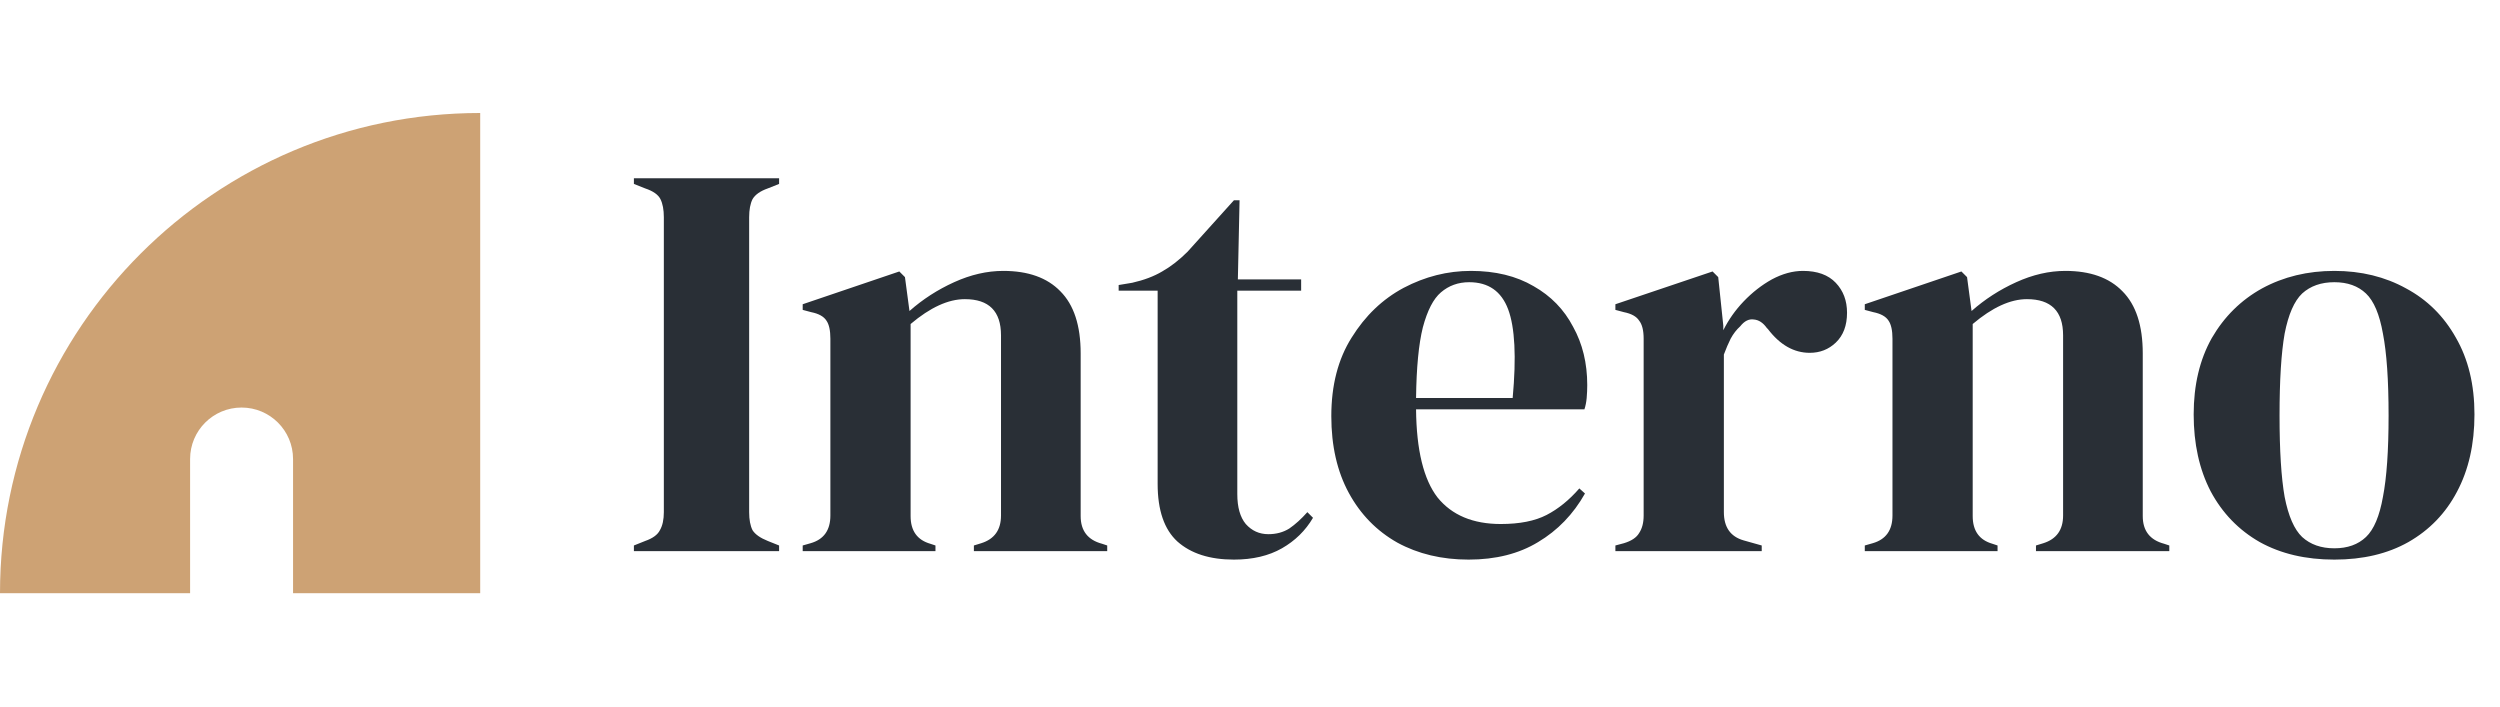
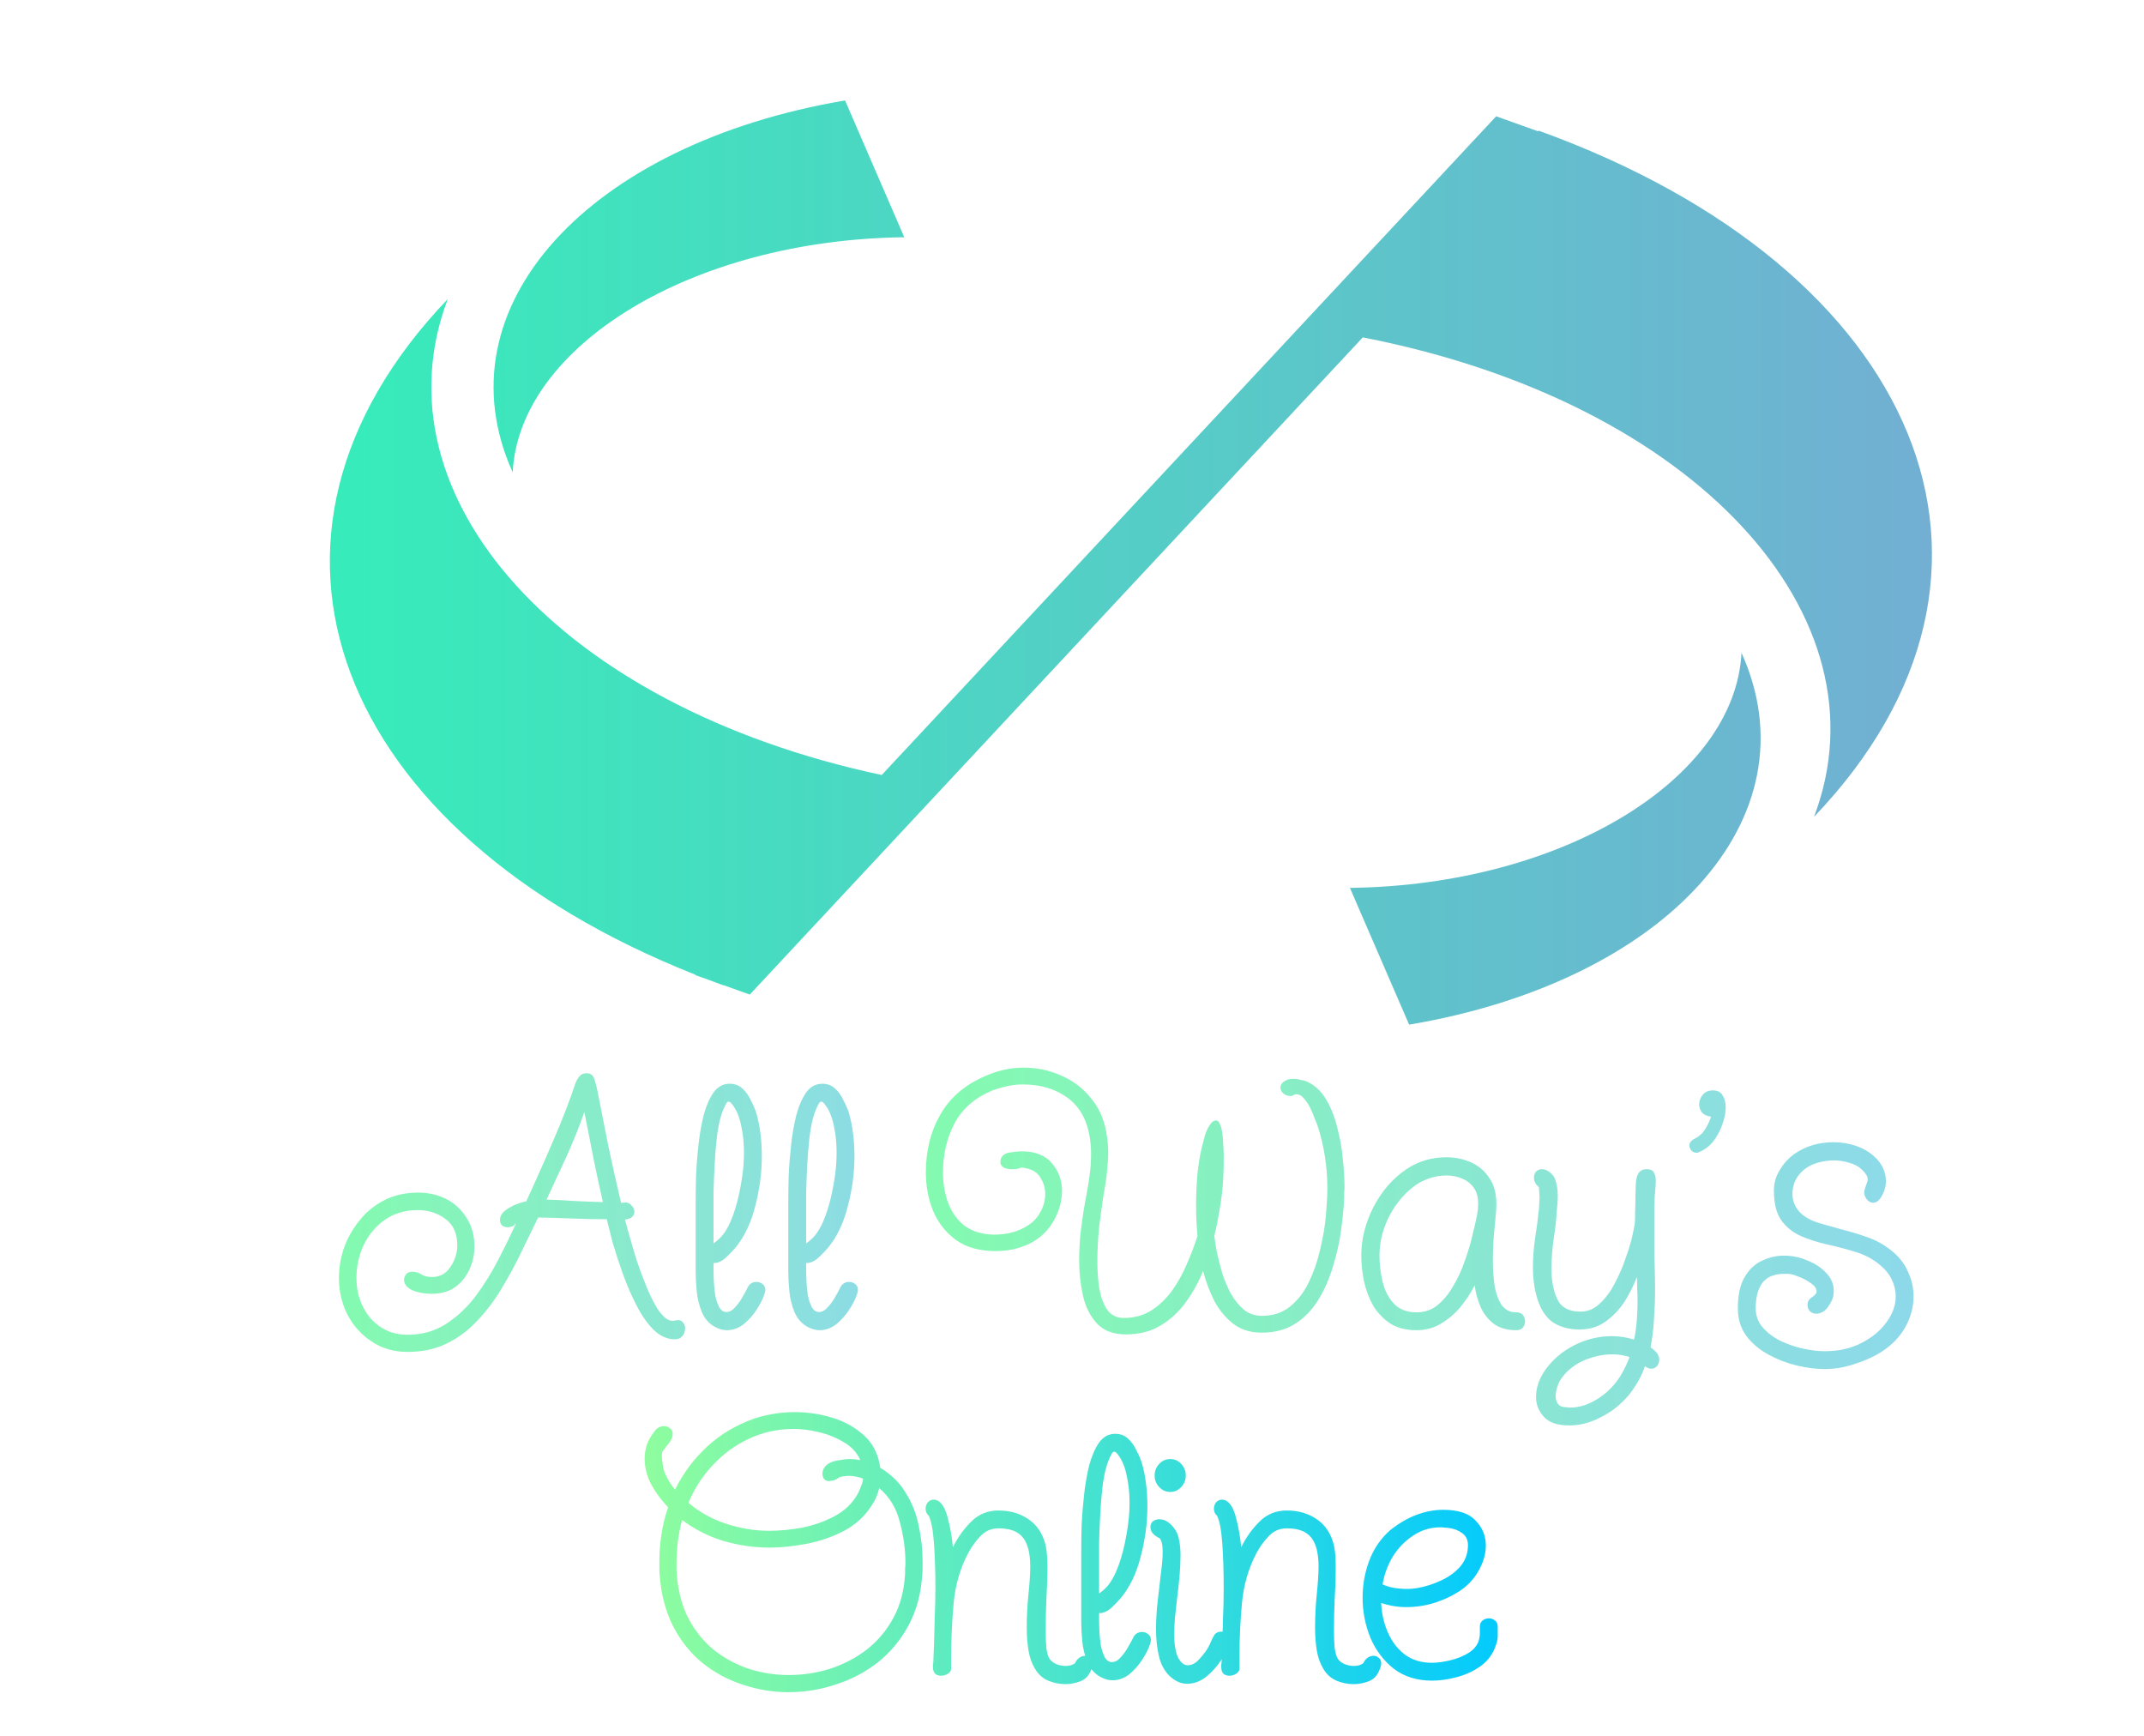
- <svg xmlns="http://www.w3.org/2000/svg" width="177" height="50" viewBox="0 0 177 50" fill="none">
-   <defs />
-   <path id="Interno" d="M44.88 39.02L44.88 38.62L45.68 38.3C46.213 38.113 46.56 37.86 46.72 37.54C46.907 37.22 47 36.793 47 36.26L47 15.38C47 14.847 46.92 14.42 46.76 14.1C46.6 13.78 46.24 13.527 45.68 13.34L44.88 13.02L44.88 12.62L55.16 12.62L55.16 13.02L54.36 13.34C53.827 13.527 53.467 13.78 53.28 14.1C53.12 14.42 53.04 14.847 53.04 15.38L53.04 36.26C53.04 36.793 53.12 37.22 53.28 37.54C53.467 37.833 53.827 38.087 54.36 38.3L55.16 38.62L55.16 39.02L44.88 39.02ZM56.831 39.02L56.831 38.62L57.391 38.46C58.325 38.193 58.791 37.54 58.791 36.5L58.791 23.98C58.791 23.393 58.698 22.967 58.511 22.7C58.325 22.407 57.965 22.207 57.431 22.1L56.831 21.94L56.831 21.54L63.671 19.22L64.071 19.62L64.391 22.02C65.325 21.193 66.378 20.513 67.551 19.98C68.725 19.447 69.885 19.18 71.031 19.18C72.791 19.18 74.138 19.66 75.071 20.62C76.031 21.58 76.511 23.047 76.511 25.02L76.511 36.54C76.511 37.58 77.018 38.233 78.031 38.5L78.391 38.62L78.391 39.02L68.951 39.02L68.951 38.62L69.471 38.46C70.405 38.167 70.871 37.513 70.871 36.5L70.871 23.74C70.871 22.033 70.018 21.18 68.311 21.18C67.138 21.18 65.858 21.767 64.471 22.94L64.471 36.54C64.471 37.58 64.938 38.233 65.871 38.5L66.231 38.62L66.231 39.02L56.831 39.02ZM87.361 39.62C85.654 39.62 84.321 39.193 83.361 38.34C82.428 37.487 81.961 36.127 81.961 34.26L81.961 20.58L79.201 20.58L79.201 20.18L80.161 20.02C80.988 19.833 81.694 19.567 82.281 19.22C82.894 18.873 83.494 18.407 84.081 17.82L87.361 14.18L87.761 14.18L87.641 19.78L92.121 19.78L92.121 20.58L87.601 20.58L87.601 34.98C87.601 35.913 87.801 36.62 88.201 37.1C88.628 37.58 89.161 37.82 89.801 37.82C90.361 37.82 90.854 37.687 91.281 37.42C91.708 37.127 92.134 36.74 92.561 36.26L92.961 36.66C92.428 37.567 91.694 38.287 90.761 38.82C89.828 39.353 88.694 39.62 87.361 39.62ZM104.137 19.18C105.87 19.18 107.35 19.54 108.577 20.26C109.804 20.953 110.737 21.913 111.377 23.14C112.044 24.34 112.377 25.713 112.377 27.26C112.377 27.553 112.364 27.86 112.337 28.18C112.31 28.473 112.257 28.74 112.177 28.98L100.257 28.98C100.284 31.86 100.79 33.94 101.777 35.22C102.79 36.473 104.284 37.1 106.257 37.1C107.59 37.1 108.67 36.887 109.497 36.46C110.324 36.033 111.097 35.407 111.817 34.58L112.217 34.94C111.39 36.407 110.284 37.553 108.897 38.38C107.537 39.207 105.897 39.62 103.977 39.62C102.084 39.62 100.404 39.22 98.937 38.42C97.47 37.593 96.323 36.42 95.497 34.9C94.67 33.38 94.257 31.567 94.257 29.46C94.257 27.273 94.737 25.42 95.697 23.9C96.657 22.353 97.883 21.18 99.377 20.38C100.897 19.58 102.484 19.18 104.137 19.18ZM104.017 19.98C103.244 19.98 102.577 20.22 102.017 20.7C101.484 21.153 101.057 21.98 100.737 23.18C100.444 24.353 100.284 26.02 100.257 28.18L107.097 28.18C107.364 25.273 107.257 23.18 106.777 21.9C106.297 20.62 105.377 19.98 104.017 19.98ZM114.37 39.02L114.37 38.62L114.97 38.46C115.504 38.3 115.864 38.06 116.05 37.74C116.264 37.42 116.37 37.007 116.37 36.5L116.37 23.98C116.37 23.393 116.264 22.967 116.05 22.7C115.864 22.407 115.504 22.207 114.97 22.1L114.37 21.94L114.37 21.54L121.25 19.22L121.65 19.62L122.01 23.06L122.01 23.38C122.384 22.633 122.864 21.953 123.45 21.34C124.064 20.7 124.73 20.18 125.45 19.78C126.197 19.38 126.93 19.18 127.65 19.18C128.664 19.18 129.437 19.46 129.97 20.02C130.504 20.58 130.77 21.287 130.77 22.14C130.77 23.047 130.504 23.753 129.97 24.26C129.464 24.74 128.85 24.98 128.13 24.98C127.01 24.98 126.024 24.42 125.17 23.3L125.09 23.22C124.824 22.847 124.517 22.647 124.17 22.62C123.824 22.567 123.504 22.727 123.21 23.1C122.944 23.34 122.717 23.633 122.53 23.98C122.37 24.3 122.21 24.673 122.05 25.1L122.05 36.26C122.05 37.327 122.517 37.993 123.45 38.26L124.73 38.62L124.73 39.02L114.37 39.02ZM132.027 39.02L132.027 38.62L132.587 38.46C133.52 38.193 133.987 37.54 133.987 36.5L133.987 23.98C133.987 23.393 133.893 22.967 133.707 22.7C133.52 22.407 133.16 22.207 132.627 22.1L132.027 21.94L132.027 21.54L138.867 19.22L139.267 19.62L139.587 22.02C140.52 21.193 141.573 20.513 142.747 19.98C143.92 19.447 145.08 19.18 146.227 19.18C147.987 19.18 149.333 19.66 150.267 20.62C151.227 21.58 151.707 23.047 151.707 25.02L151.707 36.54C151.707 37.58 152.213 38.233 153.227 38.5L153.587 38.62L153.587 39.02L144.147 39.02L144.147 38.62L144.667 38.46C145.6 38.167 146.067 37.513 146.067 36.5L146.067 23.74C146.067 22.033 145.213 21.18 143.507 21.18C142.333 21.18 141.053 21.767 139.667 22.94L139.667 36.54C139.667 37.58 140.133 38.233 141.067 38.5L141.427 38.62L141.427 39.02L132.027 39.02ZM165.272 39.62C163.245 39.62 161.485 39.207 159.992 38.38C158.498 37.527 157.338 36.327 156.512 34.78C155.712 33.233 155.312 31.42 155.312 29.34C155.312 27.26 155.738 25.46 156.592 23.94C157.472 22.42 158.658 21.247 160.152 20.42C161.672 19.593 163.378 19.18 165.272 19.18C167.165 19.18 168.858 19.593 170.352 20.42C171.845 21.22 173.018 22.38 173.872 23.9C174.752 25.42 175.192 27.233 175.192 29.34C175.192 31.447 174.778 33.273 173.952 34.82C173.152 36.34 172.005 37.527 170.512 38.38C169.045 39.207 167.298 39.62 165.272 39.62ZM165.272 38.82C166.205 38.82 166.952 38.553 167.512 38.02C168.072 37.487 168.472 36.54 168.712 35.18C168.978 33.82 169.112 31.9 169.112 29.42C169.112 26.913 168.978 24.98 168.712 23.62C168.472 22.26 168.072 21.313 167.512 20.78C166.952 20.247 166.205 19.98 165.272 19.98C164.338 19.98 163.578 20.247 162.992 20.78C162.432 21.313 162.018 22.26 161.752 23.62C161.512 24.98 161.392 26.913 161.392 29.42C161.392 31.9 161.512 33.82 161.752 35.18C162.018 36.54 162.432 37.487 162.992 38.02C163.578 38.553 164.338 38.82 165.272 38.82Z" fill="#292F36" fill-opacity="1" fill-rule="evenodd" />
-   <path id="Logo" d="M0 42L13.459 42L13.459 32.499C13.459 30.485 15.09 28.854 17.104 28.854C19.117 28.854 20.748 30.485 20.748 32.499L20.748 42L33.998 42L33.998 8C15.221 8 0 23.221 0 42Z" fill="#CDA274" fill-opacity="1" fill-rule="nonzero" />
+ <svg xmlns="http://www.w3.org/2000/svg" viewBox="0 0 147 119" fill="none">
+   <path d="M77.208 91.48C76.344 91.48 75.68 91.232 75.216 90.736C74.752 90.24 74.432 89.608 74.256 88.84C74.08 88.056 73.992 87.256 73.992 86.44C73.992 85.768 74.024 85.12 74.088 84.496C74.168 83.872 74.24 83.36 74.304 82.96C74.368 82.56 74.44 82.16 74.52 81.76C74.6 81.344 74.664 80.936 74.712 80.536C74.744 80.296 74.768 80.056 74.784 79.816C74.8 79.576 74.808 79.344 74.808 79.12C74.808 78.768 74.784 78.424 74.736 78.088C74.56 76.84 74.056 75.904 73.224 75.28C72.392 74.656 71.36 74.344 70.128 74.344C69.776 74.344 69.416 74.384 69.048 74.464C68.68 74.544 68.328 74.648 67.992 74.776C66.824 75.272 65.976 76.016 65.448 77.008C64.92 78 64.656 79.128 64.656 80.392C64.656 81.144 64.776 81.84 65.016 82.48C65.256 83.12 65.632 83.64 66.144 84.04C66.672 84.424 67.344 84.624 68.16 84.64C68.48 84.64 68.816 84.608 69.168 84.544C69.536 84.464 69.856 84.352 70.128 84.208C70.416 84.064 70.656 83.904 70.848 83.728C71.056 83.536 71.232 83.296 71.376 83.008C71.568 82.64 71.664 82.256 71.664 81.856C71.664 81.472 71.568 81.12 71.376 80.8C71.2 80.464 70.912 80.24 70.512 80.128C70.336 80.08 70.216 80.056 70.152 80.056C70.088 80.04 70.032 80.04 69.984 80.056C69.856 80.104 69.736 80.136 69.624 80.152C69.512 80.152 69.392 80.152 69.264 80.152C69.024 80.136 68.848 80.08 68.736 79.984C68.64 79.888 68.592 79.784 68.592 79.672C68.592 79.368 68.744 79.16 69.048 79.048C69.16 79.016 69.312 78.992 69.504 78.976C69.696 78.944 69.872 78.928 70.032 78.928C70.976 78.928 71.672 79.2 72.12 79.744C72.584 80.288 72.816 80.92 72.816 81.64C72.816 82.328 72.624 83.016 72.24 83.704C71.856 84.376 71.304 84.896 70.584 85.264C70.248 85.424 69.872 85.552 69.456 85.648C69.056 85.728 68.664 85.768 68.28 85.768C67.176 85.768 66.272 85.52 65.568 85.024C64.864 84.512 64.336 83.848 63.984 83.032C63.648 82.216 63.48 81.328 63.48 80.368C63.48 78.864 63.816 77.536 64.488 76.384C65.16 75.216 66.2 74.336 67.608 73.744C68.008 73.568 68.424 73.432 68.856 73.336C69.304 73.24 69.744 73.192 70.176 73.192C71.088 73.192 71.936 73.368 72.72 73.72C73.52 74.056 74.192 74.552 74.736 75.208C75.296 75.848 75.664 76.632 75.84 77.56C75.936 78.056 75.984 78.56 75.984 79.072C75.984 79.328 75.968 79.592 75.936 79.864C75.92 80.12 75.896 80.384 75.864 80.656C75.832 80.928 75.76 81.384 75.648 82.024C75.552 82.648 75.456 83.352 75.36 84.136C75.28 84.92 75.24 85.704 75.24 86.488C75.24 87.176 75.288 87.816 75.384 88.408C75.496 88.984 75.68 89.456 75.936 89.824C76.208 90.176 76.576 90.352 77.04 90.352H77.064C77.784 90.352 78.416 90.176 78.96 89.824C79.504 89.472 79.976 89.016 80.376 88.456C80.776 87.896 81.112 87.288 81.384 86.632C81.672 85.976 81.912 85.344 82.104 84.736C82.072 84.384 82.048 84.04 82.032 83.704C82.016 83.368 82.008 83.032 82.008 82.696C82.008 81.816 82.048 80.992 82.128 80.224C82.224 79.456 82.344 78.824 82.488 78.328C82.52 78.2 82.568 78.016 82.632 77.776C82.712 77.536 82.816 77.32 82.944 77.128C83.072 76.92 83.216 76.816 83.376 76.816C83.488 76.816 83.568 76.88 83.616 77.008C83.68 77.136 83.72 77.24 83.736 77.32C83.8 77.576 83.84 77.888 83.856 78.256C83.888 78.608 83.904 78.976 83.904 79.36C83.904 80.304 83.864 81.12 83.784 81.808C83.736 82.256 83.664 82.728 83.568 83.224C83.488 83.72 83.384 84.224 83.256 84.736C83.288 84.992 83.344 85.344 83.424 85.792C83.52 86.24 83.64 86.72 83.784 87.232C83.944 87.744 84.144 88.224 84.384 88.672C84.64 89.12 84.936 89.488 85.272 89.776C85.624 90.064 86.04 90.208 86.52 90.208C87.288 90.208 87.936 89.992 88.464 89.56C89.008 89.112 89.44 88.544 89.76 87.856C90.096 87.152 90.352 86.4 90.528 85.6C90.72 84.8 90.848 84.032 90.912 83.296C90.976 82.544 91.008 81.92 91.008 81.424C91.008 80.72 90.952 80.008 90.84 79.288C90.728 78.552 90.56 77.848 90.336 77.176C90.304 77.08 90.24 76.92 90.144 76.696C90.064 76.456 89.96 76.208 89.832 75.952C89.704 75.696 89.56 75.48 89.4 75.304C89.24 75.112 89.072 75.016 88.896 75.016C88.8 75.016 88.696 75.056 88.584 75.136C88.376 75.152 88.192 75.104 88.032 74.992C87.872 74.864 87.792 74.72 87.792 74.56C87.792 74.336 87.944 74.16 88.248 74.032C88.344 73.984 88.48 73.96 88.656 73.96C88.832 73.96 89.008 73.984 89.184 74.032C89.376 74.064 89.52 74.104 89.616 74.152C90.144 74.392 90.576 74.792 90.912 75.352C91.248 75.912 91.504 76.552 91.68 77.272C91.872 77.976 92 78.696 92.064 79.432C92.144 80.152 92.184 80.8 92.184 81.376C92.184 81.52 92.176 81.656 92.16 81.784C92.16 81.912 92.16 82.04 92.16 82.168C92.128 82.824 92.056 83.56 91.944 84.376C91.832 85.192 91.648 86.008 91.392 86.824C91.152 87.64 90.824 88.392 90.408 89.08C89.992 89.768 89.464 90.32 88.824 90.736C88.184 91.152 87.408 91.36 86.496 91.36C85.76 91.36 85.128 91.168 84.6 90.784C84.088 90.4 83.656 89.896 83.304 89.272C82.968 88.632 82.696 87.92 82.488 87.136C82.168 87.92 81.768 88.64 81.288 89.296C80.808 89.952 80.232 90.48 79.56 90.88C78.888 91.28 78.104 91.48 77.208 91.48ZM97.126 91.192C96.406 91.192 95.806 91.04 95.326 90.736C94.846 90.416 94.454 90.008 94.15 89.512C93.862 89 93.654 88.448 93.526 87.856C93.398 87.248 93.334 86.656 93.334 86.08C93.334 84.944 93.614 83.832 94.174 82.744C94.734 81.656 95.486 80.792 96.43 80.152C97.246 79.608 98.158 79.336 99.166 79.336C99.758 79.336 100.31 79.448 100.822 79.672C101.35 79.896 101.774 80.248 102.094 80.728C102.43 81.192 102.598 81.8 102.598 82.552C102.598 82.856 102.558 83.384 102.478 84.136C102.398 84.872 102.358 85.64 102.358 86.44C102.358 87.048 102.398 87.624 102.478 88.168C102.574 88.696 102.734 89.128 102.958 89.464C103.198 89.8 103.534 89.968 103.966 89.968C104.174 89.968 104.326 90.032 104.422 90.16C104.518 90.288 104.566 90.432 104.566 90.592C104.566 90.736 104.518 90.872 104.422 91C104.326 91.128 104.174 91.192 103.966 91.192C103.342 91.192 102.83 91.048 102.43 90.76C102.03 90.456 101.726 90.072 101.518 89.608C101.31 89.128 101.174 88.632 101.11 88.12C100.854 88.616 100.534 89.104 100.15 89.584C99.766 90.048 99.318 90.432 98.806 90.736C98.31 91.04 97.75 91.192 97.126 91.192ZM97.126 89.968C97.67 89.968 98.142 89.808 98.542 89.488C98.958 89.152 99.318 88.72 99.622 88.192C99.942 87.664 100.206 87.096 100.414 86.488C100.638 85.88 100.814 85.296 100.942 84.736C101.086 84.16 101.198 83.672 101.278 83.272C101.326 83 101.35 82.752 101.35 82.528C101.35 82.32 101.326 82.12 101.278 81.928C101.23 81.736 101.142 81.552 101.014 81.376C100.806 81.104 100.534 80.904 100.198 80.776C99.878 80.648 99.534 80.584 99.166 80.584C98.814 80.584 98.454 80.64 98.086 80.752C97.734 80.864 97.422 81.008 97.15 81.184C96.382 81.712 95.758 82.424 95.278 83.32C94.814 84.216 94.582 85.136 94.582 86.08C94.582 86.672 94.654 87.272 94.798 87.88C94.942 88.472 95.198 88.968 95.566 89.368C95.95 89.768 96.47 89.968 97.126 89.968ZM107.573 97.72C106.773 97.72 106.197 97.52 105.845 97.12C105.493 96.736 105.317 96.288 105.317 95.776C105.317 95.136 105.525 94.52 105.941 93.928C106.453 93.208 107.117 92.64 107.933 92.224C108.765 91.808 109.621 91.6 110.501 91.6C111.045 91.6 111.557 91.68 112.037 91.84C112.133 91.376 112.197 90.92 112.229 90.472C112.261 90.024 112.277 89.592 112.277 89.176C112.277 88.888 112.269 88.608 112.253 88.336C112.253 88.064 112.245 87.8 112.229 87.544C112.021 88.104 111.741 88.664 111.389 89.224C111.037 89.768 110.605 90.224 110.093 90.592C109.581 90.96 108.981 91.144 108.293 91.144C107.557 91.144 106.933 90.968 106.421 90.616C105.925 90.248 105.565 89.648 105.341 88.816C105.181 88.224 105.101 87.592 105.101 86.92C105.101 86.264 105.149 85.6 105.245 84.928C105.357 84.24 105.445 83.576 105.509 82.936C105.525 82.808 105.533 82.672 105.533 82.528C105.549 82.384 105.557 82.248 105.557 82.12C105.557 81.992 105.549 81.864 105.533 81.736C105.533 81.608 105.525 81.488 105.509 81.376C105.285 81.2 105.173 80.984 105.173 80.728C105.173 80.568 105.221 80.432 105.317 80.32C105.429 80.208 105.565 80.152 105.725 80.152C105.821 80.152 105.925 80.176 106.037 80.224C106.357 80.384 106.565 80.624 106.661 80.944C106.757 81.264 106.805 81.6 106.805 81.952C106.805 82.16 106.797 82.36 106.781 82.552C106.765 82.728 106.749 82.896 106.733 83.056C106.717 83.504 106.653 84.096 106.541 84.832C106.429 85.568 106.373 86.288 106.373 86.992C106.373 87.808 106.509 88.504 106.781 89.08C107.053 89.64 107.581 89.92 108.365 89.92C108.861 89.92 109.301 89.736 109.685 89.368C110.085 89 110.429 88.536 110.717 87.976C111.021 87.4 111.269 86.824 111.461 86.248C111.669 85.672 111.821 85.168 111.917 84.736C112.013 84.288 112.069 84.008 112.085 83.896C112.101 83.736 112.109 83.472 112.109 83.104C112.125 82.72 112.133 82.336 112.133 81.952C112.149 81.552 112.157 81.28 112.157 81.136C112.173 80.832 112.237 80.592 112.349 80.416C112.477 80.24 112.661 80.152 112.901 80.152C113.157 80.152 113.325 80.232 113.405 80.392C113.485 80.552 113.525 80.72 113.525 80.896C113.525 81.072 113.517 81.264 113.501 81.472C113.485 81.664 113.469 81.848 113.453 82.024C113.453 82.216 113.445 82.504 113.429 82.888C113.429 83.256 113.429 83.632 113.429 84.016C113.429 84.4 113.429 84.728 113.429 85C113.429 85.272 113.429 85.408 113.429 85.408C113.429 85.872 113.437 86.36 113.453 86.872C113.469 87.384 113.477 87.896 113.477 88.408C113.477 89.064 113.453 89.728 113.405 90.4C113.373 91.056 113.293 91.712 113.165 92.368C113.357 92.496 113.509 92.632 113.621 92.776C113.717 92.92 113.765 93.064 113.765 93.208C113.765 93.368 113.717 93.512 113.621 93.64C113.525 93.768 113.389 93.832 113.213 93.832C113.085 93.832 112.941 93.776 112.781 93.664C112.621 94.144 112.397 94.6 112.109 95.032C111.837 95.48 111.493 95.888 111.077 96.256C110.645 96.656 110.117 97 109.493 97.288C108.869 97.576 108.229 97.72 107.573 97.72ZM107.645 96.496C108.109 96.496 108.565 96.392 109.013 96.184C109.461 95.976 109.861 95.712 110.213 95.392C110.581 95.056 110.885 94.688 111.125 94.288C111.365 93.888 111.565 93.472 111.725 93.04C111.661 93.008 111.589 92.984 111.509 92.968C111.445 92.952 111.373 92.936 111.293 92.92C111.053 92.872 110.805 92.848 110.549 92.848C109.861 92.848 109.181 93 108.509 93.304C107.837 93.624 107.325 94.064 106.973 94.624C106.893 94.752 106.821 94.92 106.757 95.128C106.693 95.336 106.661 95.536 106.661 95.728C106.661 95.888 106.701 96.04 106.781 96.184C106.861 96.328 106.989 96.416 107.165 96.448C107.245 96.464 107.325 96.472 107.405 96.472C107.485 96.488 107.565 96.496 107.645 96.496ZM116.307 79.024C116.179 79.024 116.067 78.976 115.971 78.88C115.875 78.768 115.827 78.648 115.827 78.52C115.827 78.376 115.907 78.248 116.067 78.136L116.475 77.896C116.683 77.736 116.851 77.536 116.979 77.296C117.123 77.056 117.235 76.808 117.315 76.552C117.043 76.52 116.835 76.424 116.691 76.264C116.563 76.088 116.499 75.904 116.499 75.712C116.499 75.472 116.579 75.256 116.739 75.064C116.899 74.856 117.131 74.752 117.435 74.752C117.755 74.752 117.979 74.864 118.107 75.088C118.251 75.312 118.323 75.592 118.323 75.928C118.323 76.28 118.243 76.672 118.083 77.104C117.939 77.52 117.731 77.904 117.459 78.256C117.187 78.592 116.867 78.832 116.499 78.976C116.467 78.992 116.435 79.008 116.403 79.024C116.371 79.024 116.339 79.024 116.307 79.024ZM125.105 93.856C124.529 93.856 123.897 93.776 123.209 93.616C122.537 93.456 121.889 93.208 121.265 92.872C120.641 92.536 120.129 92.104 119.729 91.576C119.345 91.048 119.153 90.416 119.153 89.68C119.153 88.8 119.305 88.096 119.609 87.568C119.913 87.04 120.305 86.664 120.785 86.44C121.281 86.2 121.793 86.08 122.321 86.08C122.881 86.08 123.417 86.192 123.929 86.416C124.457 86.624 124.889 86.912 125.225 87.28C125.561 87.632 125.729 88.04 125.729 88.504C125.729 88.6 125.721 88.704 125.705 88.816C125.689 88.912 125.657 89.016 125.609 89.128C125.561 89.24 125.473 89.392 125.345 89.584C125.217 89.76 125.089 89.88 124.961 89.944C124.801 90.024 124.665 90.064 124.553 90.064C124.377 90.064 124.225 90.008 124.097 89.896C123.985 89.768 123.929 89.624 123.929 89.464C123.929 89.224 124.041 89.04 124.265 88.912C124.457 88.784 124.553 88.656 124.553 88.528C124.553 88.336 124.425 88.152 124.169 87.976C123.929 87.8 123.665 87.656 123.377 87.544C123.105 87.432 122.905 87.368 122.777 87.352C122.697 87.336 122.617 87.328 122.537 87.328C122.473 87.328 122.401 87.328 122.321 87.328C121.649 87.328 121.153 87.536 120.833 87.952C120.529 88.368 120.377 88.944 120.377 89.68C120.377 90.192 120.537 90.632 120.857 91C121.193 91.384 121.609 91.696 122.105 91.936C122.617 92.176 123.137 92.352 123.665 92.464C124.209 92.576 124.689 92.632 125.105 92.632C126.049 92.632 126.881 92.448 127.601 92.08C128.337 91.712 128.913 91.24 129.329 90.664C129.761 90.088 129.977 89.488 129.977 88.864C129.977 88.48 129.889 88.104 129.713 87.736C129.537 87.352 129.249 87 128.849 86.68C128.385 86.296 127.833 86.008 127.193 85.816C126.569 85.624 125.929 85.456 125.273 85.312C124.633 85.168 124.033 84.976 123.473 84.736C122.929 84.496 122.481 84.136 122.129 83.656C121.793 83.176 121.625 82.496 121.625 81.616C121.625 81.104 121.761 80.632 122.033 80.2C122.305 79.752 122.633 79.392 123.017 79.12C123.785 78.576 124.689 78.304 125.729 78.304C126.241 78.304 126.737 78.384 127.217 78.544C127.697 78.704 128.121 78.944 128.489 79.264C129.033 79.76 129.305 80.328 129.305 80.968C129.305 81.368 129.185 81.752 128.945 82.12C128.785 82.344 128.617 82.456 128.441 82.456C128.281 82.456 128.137 82.384 128.009 82.24C127.881 82.08 127.817 81.912 127.817 81.736C127.817 81.672 127.833 81.592 127.865 81.496C127.913 81.352 127.953 81.232 127.985 81.136C128.033 81.024 128.057 80.928 128.057 80.848C128.057 80.656 127.929 80.44 127.673 80.2C127.449 79.976 127.161 79.816 126.809 79.72C126.457 79.608 126.097 79.552 125.729 79.552C125.377 79.552 125.025 79.6 124.673 79.696C124.321 79.792 124.017 79.936 123.761 80.128C123.185 80.576 122.897 81.152 122.897 81.856C122.897 82.368 123.097 82.816 123.497 83.2C123.817 83.488 124.257 83.712 124.817 83.872C125.377 84.032 125.857 84.168 126.257 84.28C126.833 84.424 127.417 84.6 128.009 84.808C128.617 85.016 129.169 85.32 129.665 85.72C130.193 86.136 130.577 86.624 130.817 87.184C131.073 87.728 131.201 88.288 131.201 88.864C131.201 89.6 131.009 90.312 130.625 91C130.241 91.672 129.697 92.232 128.993 92.68C128.433 93.032 127.809 93.312 127.121 93.52C126.449 93.744 125.777 93.856 125.105 93.856Z" fill="url(#paint0_linear_25_7)" />
+   <path d="M27.944 92.68C27 92.68 26.176 92.44 25.472 91.96C24.768 91.496 24.216 90.88 23.816 90.112C23.432 89.344 23.24 88.512 23.24 87.616C23.24 86.896 23.36 86.192 23.6 85.504C23.856 84.816 24.216 84.192 24.68 83.632C25.144 83.056 25.712 82.6 26.384 82.264C27.056 81.928 27.816 81.76 28.664 81.76C29.4 81.76 30.056 81.912 30.632 82.216C31.208 82.52 31.664 82.952 32 83.512C32.352 84.056 32.528 84.704 32.528 85.456C32.528 86 32.416 86.52 32.192 87.016C31.968 87.512 31.64 87.92 31.208 88.24C30.776 88.544 30.24 88.696 29.6 88.696C29.104 88.696 28.664 88.616 28.28 88.456C27.896 88.28 27.704 88.04 27.704 87.736C27.704 87.592 27.752 87.464 27.848 87.352C27.944 87.24 28.08 87.184 28.256 87.184C28.512 87.184 28.728 87.248 28.904 87.376C29.08 87.488 29.32 87.544 29.624 87.544C30.152 87.544 30.568 87.32 30.872 86.872C31.192 86.408 31.352 85.904 31.352 85.36C31.352 84.56 31.08 83.96 30.536 83.56C30.008 83.16 29.376 82.96 28.64 82.96C27.792 82.96 27.048 83.176 26.408 83.608C25.784 84.04 25.296 84.616 24.944 85.336C24.608 86.04 24.44 86.8 24.44 87.616C24.44 88.32 24.584 88.968 24.872 89.56C25.16 90.152 25.568 90.624 26.096 90.976C26.624 91.328 27.24 91.504 27.944 91.504C28.936 91.504 29.816 91.256 30.584 90.76C31.352 90.264 32.032 89.624 32.624 88.84C33.216 88.04 33.736 87.2 34.184 86.32C34.648 85.424 35.056 84.584 35.408 83.8C35.344 83.912 35.256 84 35.144 84.064C35.032 84.112 34.92 84.136 34.808 84.136C34.664 84.136 34.536 84.096 34.424 84.016C34.328 83.92 34.28 83.792 34.28 83.632C34.28 83.392 34.392 83.184 34.616 83.008C34.84 82.832 35.088 82.688 35.36 82.576C35.648 82.464 35.888 82.392 36.08 82.36C36.32 81.848 36.592 81.248 36.896 80.56C37.216 79.856 37.536 79.128 37.856 78.376C38.192 77.608 38.496 76.872 38.768 76.168C39.04 75.464 39.264 74.84 39.44 74.296C39.52 74.088 39.616 73.92 39.728 73.792C39.84 73.648 40 73.576 40.208 73.576C40.48 73.576 40.656 73.696 40.736 73.936C40.816 74.16 40.888 74.424 40.952 74.728C41.208 76.024 41.464 77.32 41.72 78.616C41.992 79.896 42.28 81.176 42.584 82.456C42.632 82.456 42.68 82.456 42.728 82.456C42.776 82.44 42.824 82.432 42.872 82.432C43.048 82.432 43.192 82.504 43.304 82.648C43.432 82.776 43.496 82.92 43.496 83.08C43.496 83.192 43.448 83.304 43.352 83.416C43.256 83.512 43.088 83.576 42.848 83.608C42.912 83.848 43.016 84.224 43.16 84.736C43.304 85.248 43.472 85.816 43.664 86.44C43.872 87.048 44.096 87.648 44.336 88.24C44.576 88.816 44.824 89.312 45.08 89.728C45.288 90.032 45.488 90.256 45.68 90.4C45.888 90.544 46.096 90.584 46.304 90.52C46.544 90.472 46.712 90.512 46.808 90.64C46.92 90.752 46.976 90.888 46.976 91.048C46.976 91.272 46.912 91.456 46.784 91.6C46.656 91.744 46.488 91.816 46.28 91.816C45.752 91.816 45.264 91.6 44.816 91.168C44.384 90.736 43.992 90.176 43.64 89.488C43.288 88.8 42.976 88.08 42.704 87.328C42.432 86.56 42.2 85.848 42.008 85.192C41.832 84.52 41.696 83.984 41.6 83.584C40.816 83.584 40.032 83.568 39.248 83.536C38.464 83.504 37.68 83.48 36.896 83.464C36.528 84.232 36.136 85.04 35.72 85.888C35.32 86.72 34.872 87.544 34.376 88.36C33.896 89.16 33.344 89.888 32.72 90.544C32.112 91.2 31.416 91.72 30.632 92.104C29.848 92.488 28.952 92.68 27.944 92.68ZM41.336 82.408C41.112 81.416 40.896 80.416 40.688 79.408C40.496 78.4 40.288 77.344 40.064 76.24C39.712 77.248 39.304 78.264 38.84 79.288C38.376 80.296 37.92 81.28 37.472 82.24C38.128 82.256 38.776 82.288 39.416 82.336C40.056 82.368 40.696 82.392 41.336 82.408ZM49.834 91.192C49.578 91.192 49.314 91.12 49.042 90.976C48.626 90.752 48.322 90.416 48.13 89.968C47.938 89.504 47.818 89.024 47.77 88.528C47.722 88.016 47.698 87.576 47.698 87.208V82.432C47.698 81.92 47.706 81.32 47.722 80.632C47.754 79.928 47.81 79.216 47.89 78.496C47.97 77.76 48.09 77.072 48.25 76.432C48.426 75.792 48.65 75.28 48.922 74.896C49.21 74.496 49.578 74.296 50.026 74.296C50.378 74.296 50.674 74.408 50.914 74.632C51.154 74.856 51.346 75.128 51.49 75.448C51.65 75.752 51.77 76.032 51.85 76.288C51.978 76.72 52.074 77.192 52.138 77.704C52.202 78.2 52.234 78.72 52.234 79.264C52.234 80.4 52.082 81.544 51.778 82.696C51.49 83.848 51.034 84.8 50.41 85.552C50.266 85.728 50.05 85.952 49.762 86.224C49.474 86.48 49.194 86.6 48.922 86.584V87.208C48.922 87.352 48.93 87.576 48.946 87.88C48.962 88.184 48.994 88.496 49.042 88.816C49.106 89.12 49.194 89.384 49.306 89.608C49.434 89.832 49.602 89.944 49.81 89.944C50.018 89.944 50.218 89.832 50.41 89.608C50.618 89.384 50.794 89.136 50.938 88.864C51.098 88.592 51.21 88.384 51.274 88.24C51.402 88 51.602 87.88 51.874 87.88C52.018 87.88 52.154 87.928 52.282 88.024C52.41 88.12 52.474 88.256 52.474 88.432C52.474 88.496 52.458 88.576 52.426 88.672C52.33 88.992 52.154 89.352 51.898 89.752C51.642 90.152 51.338 90.496 50.986 90.784C50.634 91.056 50.25 91.192 49.834 91.192ZM48.922 85.24C49.13 85.096 49.314 84.936 49.474 84.76C49.778 84.408 50.042 83.92 50.266 83.296C50.49 82.672 50.666 81.984 50.794 81.232C50.938 80.48 51.01 79.744 51.01 79.024C51.01 78.368 50.946 77.752 50.818 77.176C50.706 76.6 50.514 76.128 50.242 75.76C50.13 75.6 50.034 75.52 49.954 75.52C49.89 75.52 49.834 75.568 49.786 75.664C49.706 75.808 49.634 75.96 49.57 76.12C49.506 76.28 49.45 76.448 49.402 76.624C49.29 77.024 49.202 77.512 49.138 78.088C49.074 78.664 49.026 79.272 48.994 79.912C48.962 80.552 48.938 81.168 48.922 81.76C48.922 82.352 48.922 82.856 48.922 83.272V85.24ZM56.185 91.192C55.929 91.192 55.665 91.12 55.393 90.976C54.977 90.752 54.673 90.416 54.481 89.968C54.289 89.504 54.169 89.024 54.121 88.528C54.073 88.016 54.049 87.576 54.049 87.208V82.432C54.049 81.92 54.057 81.32 54.073 80.632C54.105 79.928 54.161 79.216 54.241 78.496C54.321 77.76 54.441 77.072 54.601 76.432C54.777 75.792 55.001 75.28 55.273 74.896C55.561 74.496 55.929 74.296 56.377 74.296C56.729 74.296 57.025 74.408 57.265 74.632C57.505 74.856 57.697 75.128 57.841 75.448C58.001 75.752 58.121 76.032 58.201 76.288C58.329 76.72 58.425 77.192 58.489 77.704C58.553 78.2 58.585 78.72 58.585 79.264C58.585 80.4 58.433 81.544 58.129 82.696C57.841 83.848 57.385 84.8 56.761 85.552C56.617 85.728 56.401 85.952 56.113 86.224C55.825 86.48 55.545 86.6 55.273 86.584V87.208C55.273 87.352 55.281 87.576 55.297 87.88C55.313 88.184 55.345 88.496 55.393 88.816C55.457 89.12 55.545 89.384 55.657 89.608C55.785 89.832 55.953 89.944 56.161 89.944C56.369 89.944 56.569 89.832 56.761 89.608C56.969 89.384 57.145 89.136 57.289 88.864C57.449 88.592 57.561 88.384 57.625 88.24C57.753 88 57.953 87.88 58.225 87.88C58.369 87.88 58.505 87.928 58.633 88.024C58.761 88.12 58.825 88.256 58.825 88.432C58.825 88.496 58.809 88.576 58.777 88.672C58.681 88.992 58.505 89.352 58.249 89.752C57.993 90.152 57.689 90.496 57.337 90.784C56.985 91.056 56.601 91.192 56.185 91.192ZM55.273 85.24C55.481 85.096 55.665 84.936 55.825 84.76C56.129 84.408 56.393 83.92 56.617 83.296C56.841 82.672 57.017 81.984 57.145 81.232C57.289 80.48 57.361 79.744 57.361 79.024C57.361 78.368 57.297 77.752 57.169 77.176C57.057 76.6 56.865 76.128 56.593 75.76C56.481 75.6 56.385 75.52 56.305 75.52C56.241 75.52 56.185 75.568 56.137 75.664C56.057 75.808 55.985 75.96 55.921 76.12C55.857 76.28 55.801 76.448 55.753 76.624C55.641 77.024 55.553 77.512 55.489 78.088C55.425 78.664 55.377 79.272 55.345 79.912C55.313 80.552 55.289 81.168 55.273 81.76C55.273 82.352 55.273 82.856 55.273 83.272V85.24Z" fill="url(#paint1_linear_25_7)" />
+   <path d="M54.064 116.008C53.008 116.008 51.976 115.84 50.968 115.504C49.96 115.184 49.04 114.696 48.208 114.04C47.392 113.384 46.72 112.56 46.192 111.568C45.664 110.56 45.344 109.384 45.232 108.04C45.216 107.88 45.208 107.728 45.208 107.584C45.208 107.424 45.208 107.264 45.208 107.104C45.208 106.448 45.256 105.808 45.352 105.184C45.448 104.544 45.6 103.928 45.808 103.336C45.36 102.872 44.976 102.352 44.656 101.776C44.352 101.2 44.2 100.608 44.2 100C44.2 99.68 44.248 99.368 44.344 99.064C44.456 98.744 44.632 98.432 44.872 98.128C44.952 98.016 45.048 97.928 45.16 97.864C45.272 97.8 45.392 97.768 45.52 97.768C45.68 97.768 45.816 97.816 45.928 97.912C46.056 97.992 46.12 98.12 46.12 98.296C46.12 98.44 46.08 98.584 46 98.728C45.936 98.84 45.856 98.952 45.76 99.064C45.68 99.16 45.6 99.264 45.52 99.376L45.424 99.496C45.392 99.56 45.376 99.656 45.376 99.784C45.376 99.864 45.384 99.976 45.4 100.12C45.416 100.248 45.44 100.416 45.472 100.624C45.52 100.848 45.624 101.104 45.784 101.392C45.944 101.68 46.104 101.912 46.264 102.088L46.288 102.112C46.832 101.008 47.56 100.032 48.472 99.184C49.384 98.336 50.472 97.688 51.736 97.24C52.136 97.112 52.568 97.008 53.032 96.928C53.512 96.848 54 96.808 54.496 96.808C55.376 96.808 56.232 96.936 57.064 97.192C57.912 97.448 58.64 97.856 59.248 98.416C59.856 98.96 60.224 99.696 60.352 100.624C61.104 101.072 61.688 101.648 62.104 102.352C62.536 103.04 62.832 103.792 62.992 104.608C63.168 105.424 63.256 106.24 63.256 107.056C63.256 107.2 63.256 107.352 63.256 107.512C63.256 107.656 63.248 107.8 63.232 107.944C63.152 109.256 62.84 110.416 62.296 111.424C61.752 112.432 61.048 113.28 60.184 113.968C59.32 114.64 58.36 115.144 57.304 115.48C56.248 115.832 55.168 116.008 54.064 116.008ZM52.744 104.944C53.464 104.944 54.216 104.872 55 104.728C55.8 104.568 56.544 104.304 57.232 103.936C57.92 103.568 58.448 103.056 58.816 102.4C58.896 102.24 58.968 102.072 59.032 101.896C59.112 101.72 59.16 101.544 59.176 101.368C58.84 101.24 58.504 101.176 58.168 101.176C58.104 101.176 58.032 101.184 57.952 101.2C57.888 101.2 57.816 101.208 57.736 101.224C57.704 101.24 57.672 101.248 57.64 101.248C57.608 101.248 57.568 101.264 57.52 101.296L57.472 101.32C57.408 101.384 57.296 101.44 57.136 101.488C56.992 101.52 56.88 101.536 56.8 101.536C56.656 101.52 56.552 101.464 56.488 101.368C56.424 101.272 56.392 101.168 56.392 101.056C56.392 100.88 56.424 100.752 56.488 100.672L56.56 100.552L56.656 100.456C56.816 100.296 57.072 100.184 57.424 100.12C57.776 100.056 58.064 100.024 58.288 100.024C58.512 100.024 58.744 100.048 58.984 100.096C58.76 99.584 58.384 99.176 57.856 98.872C57.328 98.552 56.752 98.32 56.128 98.176C55.52 98.032 54.952 97.96 54.424 97.96C53.352 97.96 52.344 98.176 51.4 98.608C50.456 99.04 49.624 99.64 48.904 100.408C48.184 101.16 47.616 102.032 47.2 103.024C47.952 103.664 48.816 104.144 49.792 104.464C50.784 104.784 51.768 104.944 52.744 104.944ZM54.088 114.832C55.048 114.832 55.992 114.688 56.92 114.4C57.848 114.096 58.688 113.656 59.44 113.08C60.192 112.488 60.8 111.76 61.264 110.896C61.728 110.032 61.992 109.032 62.056 107.896C62.056 107.768 62.056 107.648 62.056 107.536C62.072 107.408 62.08 107.288 62.08 107.176C62.08 106.232 61.952 105.288 61.696 104.344C61.456 103.384 60.984 102.608 60.28 102.016C60.184 102.448 60.016 102.84 59.776 103.192C59.312 103.928 58.68 104.512 57.88 104.944C57.08 105.36 56.224 105.656 55.312 105.832C54.4 106.008 53.544 106.096 52.744 106.096C51.704 106.096 50.656 105.944 49.6 105.64C48.56 105.32 47.616 104.84 46.768 104.2C46.64 104.68 46.544 105.168 46.48 105.664C46.416 106.144 46.384 106.632 46.384 107.128C46.384 107.272 46.384 107.416 46.384 107.56C46.384 107.704 46.392 107.848 46.408 107.992C46.504 109.16 46.784 110.176 47.248 111.04C47.712 111.888 48.296 112.592 49 113.152C49.72 113.712 50.52 114.136 51.4 114.424C52.28 114.696 53.176 114.832 54.088 114.832ZM73.038 115.456C72.638 115.456 72.246 115.376 71.862 115.216C71.494 115.056 71.198 114.792 70.974 114.424C70.75 114.056 70.598 113.632 70.518 113.152C70.438 112.656 70.398 112.136 70.398 111.592C70.398 110.808 70.438 110.032 70.518 109.264C70.598 108.496 70.638 107.864 70.638 107.368C70.638 106.968 70.598 106.592 70.518 106.24C70.39 105.728 70.166 105.36 69.846 105.136C69.526 104.896 69.062 104.776 68.454 104.776C67.958 104.776 67.542 104.96 67.206 105.328C66.87 105.68 66.59 106.072 66.366 106.504C65.822 107.544 65.494 108.688 65.382 109.936C65.27 111.184 65.214 112.4 65.214 113.584V114.4C65.214 114.528 65.142 114.64 64.998 114.736C64.854 114.832 64.694 114.88 64.518 114.88C64.374 114.88 64.246 114.84 64.134 114.76C64.022 114.664 63.966 114.504 63.966 114.28C63.966 114.216 63.966 114.16 63.966 114.112C63.982 114.048 63.99 113.992 63.99 113.944C64.006 113.672 64.022 113.272 64.038 112.744C64.054 112.216 64.07 111.616 64.086 110.944C64.118 110.256 64.134 109.56 64.134 108.856C64.134 107.768 64.102 106.76 64.038 105.832C63.974 104.904 63.854 104.264 63.678 103.912C63.534 103.784 63.462 103.624 63.462 103.432C63.462 103.272 63.51 103.128 63.606 103C63.718 102.872 63.854 102.808 64.014 102.808C64.062 102.808 64.118 102.816 64.182 102.832C64.246 102.848 64.31 102.88 64.374 102.928C64.646 103.12 64.854 103.52 64.998 104.128C65.158 104.736 65.27 105.384 65.334 106.072C65.654 105.416 66.07 104.832 66.582 104.32C67.094 103.808 67.718 103.552 68.454 103.552C69.254 103.552 69.942 103.752 70.518 104.152C71.11 104.552 71.502 105.152 71.694 105.952C71.742 106.16 71.774 106.4 71.79 106.672C71.806 106.928 71.814 107.216 71.814 107.536C71.814 108.176 71.79 108.88 71.742 109.648C71.71 110.4 71.694 111.104 71.694 111.76C71.694 112.224 71.71 112.632 71.742 112.984C71.79 113.336 71.87 113.592 71.982 113.752C72.094 113.896 72.246 114.008 72.438 114.088C72.646 114.168 72.854 114.208 73.062 114.208C73.334 114.208 73.55 114.144 73.71 114.016C73.79 113.84 73.894 113.712 74.022 113.632C74.15 113.552 74.278 113.512 74.406 113.512C74.55 113.512 74.67 113.56 74.766 113.656C74.878 113.736 74.934 113.864 74.934 114.04C74.934 114.184 74.87 114.384 74.742 114.64C74.582 114.96 74.334 115.176 73.998 115.288C73.678 115.4 73.358 115.456 73.038 115.456ZM76.27 115.192C76.014 115.192 75.75 115.12 75.478 114.976C75.062 114.752 74.758 114.416 74.566 113.968C74.374 113.504 74.254 113.024 74.206 112.528C74.158 112.016 74.134 111.576 74.134 111.208V106.432C74.134 105.92 74.142 105.32 74.158 104.632C74.19 103.928 74.246 103.216 74.326 102.496C74.406 101.76 74.526 101.072 74.686 100.432C74.862 99.792 75.086 99.28 75.358 98.896C75.646 98.496 76.014 98.296 76.462 98.296C76.814 98.296 77.11 98.408 77.35 98.632C77.59 98.856 77.782 99.128 77.926 99.448C78.086 99.752 78.206 100.032 78.286 100.288C78.414 100.72 78.51 101.192 78.574 101.704C78.638 102.2 78.67 102.72 78.67 103.264C78.67 104.4 78.518 105.544 78.214 106.696C77.926 107.848 77.47 108.8 76.846 109.552C76.702 109.728 76.486 109.952 76.198 110.224C75.91 110.48 75.63 110.6 75.358 110.584V111.208C75.358 111.352 75.366 111.576 75.382 111.88C75.398 112.184 75.43 112.496 75.478 112.816C75.542 113.12 75.63 113.384 75.742 113.608C75.87 113.832 76.038 113.944 76.246 113.944C76.454 113.944 76.654 113.832 76.846 113.608C77.054 113.384 77.23 113.136 77.374 112.864C77.534 112.592 77.646 112.384 77.71 112.24C77.838 112 78.038 111.88 78.31 111.88C78.454 111.88 78.59 111.928 78.718 112.024C78.846 112.12 78.91 112.256 78.91 112.432C78.91 112.496 78.894 112.576 78.862 112.672C78.766 112.992 78.59 113.352 78.334 113.752C78.078 114.152 77.774 114.496 77.422 114.784C77.07 115.056 76.686 115.192 76.27 115.192ZM75.358 109.24C75.566 109.096 75.75 108.936 75.91 108.76C76.214 108.408 76.478 107.92 76.702 107.296C76.926 106.672 77.102 105.984 77.23 105.232C77.374 104.48 77.446 103.744 77.446 103.024C77.446 102.368 77.382 101.752 77.254 101.176C77.142 100.6 76.95 100.128 76.678 99.76C76.566 99.6 76.47 99.52 76.39 99.52C76.326 99.52 76.27 99.568 76.222 99.664C76.142 99.808 76.07 99.96 76.006 100.12C75.942 100.28 75.886 100.448 75.838 100.624C75.726 101.024 75.638 101.512 75.574 102.088C75.51 102.664 75.462 103.272 75.43 103.912C75.398 104.552 75.374 105.168 75.358 105.76C75.358 106.352 75.358 106.856 75.358 107.272V109.24ZM80.245 102.28C79.941 102.28 79.685 102.168 79.477 101.944C79.269 101.72 79.165 101.456 79.165 101.152C79.165 100.848 79.269 100.584 79.477 100.36C79.685 100.136 79.941 100.024 80.245 100.024C80.533 100.024 80.781 100.136 80.989 100.36C81.197 100.584 81.301 100.848 81.301 101.152C81.301 101.456 81.197 101.72 80.989 101.944C80.781 102.168 80.533 102.28 80.245 102.28ZM81.397 115.432C80.965 115.432 80.557 115.248 80.173 114.88C79.821 114.528 79.581 114.072 79.453 113.512C79.325 112.952 79.261 112.344 79.261 111.688C79.261 111.048 79.301 110.392 79.381 109.72C79.461 109.048 79.533 108.424 79.597 107.848C79.677 107.256 79.717 106.768 79.717 106.384C79.717 105.904 79.645 105.592 79.501 105.448C79.085 105.256 78.877 105 78.877 104.68C78.877 104.52 78.933 104.392 79.045 104.296C79.173 104.2 79.317 104.152 79.477 104.152C79.701 104.152 79.901 104.216 80.077 104.344C80.253 104.472 80.397 104.616 80.509 104.776C80.685 105 80.797 105.272 80.845 105.592C80.909 105.912 80.941 106.256 80.941 106.624C80.941 107.072 80.917 107.56 80.869 108.088C80.821 108.6 80.765 109.112 80.701 109.624C80.653 110.072 80.605 110.504 80.557 110.92C80.525 111.32 80.509 111.704 80.509 112.072C80.509 112.504 80.549 112.888 80.629 113.224C80.709 113.56 80.845 113.816 81.037 113.992C81.149 114.104 81.285 114.16 81.445 114.16C81.733 114.16 82.005 114.008 82.261 113.704C82.533 113.4 82.725 113.144 82.837 112.936C82.901 112.824 82.957 112.712 83.005 112.6C83.053 112.472 83.109 112.352 83.173 112.24C83.285 111.984 83.469 111.856 83.725 111.856C83.885 111.856 84.029 111.912 84.157 112.024C84.301 112.136 84.373 112.28 84.373 112.456C84.373 112.504 84.357 112.576 84.325 112.672C84.213 113.024 84.005 113.416 83.701 113.848C83.413 114.28 83.069 114.656 82.669 114.976C82.269 115.28 81.845 115.432 81.397 115.432ZM92.805 115.456C92.405 115.456 92.013 115.376 91.629 115.216C91.261 115.056 90.965 114.792 90.741 114.424C90.517 114.056 90.365 113.632 90.285 113.152C90.205 112.656 90.165 112.136 90.165 111.592C90.165 110.808 90.205 110.032 90.285 109.264C90.365 108.496 90.405 107.864 90.405 107.368C90.405 106.968 90.365 106.592 90.285 106.24C90.157 105.728 89.933 105.36 89.613 105.136C89.293 104.896 88.829 104.776 88.221 104.776C87.725 104.776 87.309 104.96 86.973 105.328C86.637 105.68 86.357 106.072 86.133 106.504C85.589 107.544 85.261 108.688 85.149 109.936C85.037 111.184 84.981 112.4 84.981 113.584V114.4C84.981 114.528 84.909 114.64 84.765 114.736C84.621 114.832 84.461 114.88 84.285 114.88C84.141 114.88 84.013 114.84 83.901 114.76C83.789 114.664 83.733 114.504 83.733 114.28C83.733 114.216 83.733 114.16 83.733 114.112C83.749 114.048 83.757 113.992 83.757 113.944C83.773 113.672 83.789 113.272 83.805 112.744C83.821 112.216 83.837 111.616 83.853 110.944C83.885 110.256 83.901 109.56 83.901 108.856C83.901 107.768 83.869 106.76 83.805 105.832C83.741 104.904 83.621 104.264 83.445 103.912C83.301 103.784 83.229 103.624 83.229 103.432C83.229 103.272 83.277 103.128 83.373 103C83.485 102.872 83.621 102.808 83.781 102.808C83.829 102.808 83.885 102.816 83.949 102.832C84.013 102.848 84.077 102.88 84.141 102.928C84.413 103.12 84.621 103.52 84.765 104.128C84.925 104.736 85.037 105.384 85.101 106.072C85.421 105.416 85.837 104.832 86.349 104.32C86.861 103.808 87.485 103.552 88.221 103.552C89.021 103.552 89.709 103.752 90.285 104.152C90.877 104.552 91.269 105.152 91.461 105.952C91.509 106.16 91.541 106.4 91.557 106.672C91.573 106.928 91.581 107.216 91.581 107.536C91.581 108.176 91.557 108.88 91.509 109.648C91.477 110.4 91.461 111.104 91.461 111.76C91.461 112.224 91.477 112.632 91.509 112.984C91.557 113.336 91.637 113.592 91.749 113.752C91.861 113.896 92.013 114.008 92.205 114.088C92.413 114.168 92.621 114.208 92.829 114.208C93.101 114.208 93.317 114.144 93.477 114.016C93.557 113.84 93.661 113.712 93.789 113.632C93.917 113.552 94.045 113.512 94.173 113.512C94.317 113.512 94.437 113.56 94.533 113.656C94.645 113.736 94.701 113.864 94.701 114.04C94.701 114.184 94.637 114.384 94.509 114.64C94.349 114.96 94.101 115.176 93.765 115.288C93.445 115.4 93.125 115.456 92.805 115.456ZM98.177 115.216C97.153 115.216 96.281 114.944 95.561 114.4C94.857 113.84 94.321 113.128 93.953 112.264C93.601 111.384 93.425 110.472 93.425 109.528C93.425 108.648 93.577 107.8 93.881 106.984C94.201 106.152 94.681 105.456 95.321 104.896C95.929 104.416 96.537 104.064 97.145 103.84C97.753 103.616 98.353 103.504 98.945 103.504C99.985 103.504 100.729 103.752 101.177 104.248C101.641 104.728 101.873 105.296 101.873 105.952C101.873 106.496 101.721 107.048 101.417 107.608C101.129 108.152 100.729 108.608 100.217 108.976C99.689 109.344 99.089 109.64 98.417 109.864C97.761 110.072 97.097 110.176 96.425 110.176C95.833 110.176 95.257 110.08 94.697 109.888C94.729 110.608 94.881 111.28 95.153 111.904C95.425 112.528 95.809 113.032 96.305 113.416C96.817 113.8 97.441 113.992 98.177 113.992C98.545 113.992 98.961 113.936 99.425 113.824C99.905 113.712 100.337 113.536 100.721 113.296C101.105 113.04 101.337 112.728 101.417 112.36C101.449 112.248 101.465 112.112 101.465 111.952C101.465 111.792 101.465 111.656 101.465 111.544C101.465 111.336 101.529 111.184 101.657 111.088C101.785 110.992 101.929 110.944 102.089 110.944C102.233 110.944 102.369 110.992 102.497 111.088C102.625 111.184 102.689 111.336 102.689 111.544C102.689 111.768 102.689 111.976 102.689 112.168C102.689 112.344 102.649 112.544 102.569 112.768C102.377 113.36 102.033 113.84 101.537 114.208C101.041 114.56 100.489 114.816 99.881 114.976C99.289 115.136 98.721 115.216 98.177 115.216ZM96.449 108.928C96.737 108.928 97.001 108.904 97.241 108.856C97.769 108.76 98.289 108.592 98.801 108.352C99.329 108.112 99.769 107.792 100.121 107.392C100.473 106.976 100.649 106.488 100.649 105.928C100.649 105.576 100.521 105.304 100.265 105.112C100.009 104.92 99.705 104.8 99.353 104.752C99.257 104.736 99.161 104.728 99.065 104.728C98.969 104.712 98.873 104.704 98.777 104.704C98.073 104.704 97.441 104.896 96.881 105.28C96.321 105.648 95.857 106.128 95.489 106.72C95.137 107.312 94.905 107.944 94.793 108.616C95.033 108.728 95.297 108.808 95.585 108.856C95.873 108.904 96.161 108.928 96.449 108.928Z" fill="url(#paint2_linear_25_7)" />
+   <path d="M57.94 6.887C40.37 9.857 30.032 21.046 35.152 32.381C35.583 23.778 47.352 16.444 62 16.264L57.94 6.887ZM102.582 7.973L60.455 53.13C38.369 48.428 25.573 34.004 30.7 20.502C14.983 36.936 22.996 57.065 47.681 66.821L47.662 66.842L48.573 67.168C48.907 67.294 49.242 67.42 49.582 67.543L49.592 67.531L51.409 68.181L93.438 23.13C116.248 27.561 129.594 42.257 124.376 55.997C140.49 39.148 131.664 18.412 105.494 8.957L105.454 9L102.582 7.973ZM119.403 44.752C118.972 53.354 107.203 60.689 92.555 60.868L96.615 70.245C114.186 67.276 124.523 56.086 119.403 44.752Z" fill="url(#paint3_linear_25_7)" />
+   <defs>
+     <linearGradient id="paint0_linear_25_7" x1="63" y1="84.5" x2="143" y2="84.5" gradientUnits="userSpaceOnUse">
+       <stop stop-color="#84FAB0" />
+       <stop offset="1" stop-color="#8FD3F4" />
+     </linearGradient>
+     <linearGradient id="paint1_linear_25_7" x1="23" y1="84" x2="70" y2="84" gradientUnits="userSpaceOnUse">
+       <stop stop-color="#84FAB0" />
+       <stop offset="1" stop-color="#8FD3F4" />
+     </linearGradient>
+     <linearGradient id="paint2_linear_25_7" x1="43" y1="108.5" x2="104" y2="108.5" gradientUnits="userSpaceOnUse">
+       <stop stop-color="#92FE9D" />
+       <stop offset="1" stop-color="#00C9FF" />
+     </linearGradient>
+     <linearGradient id="paint3_linear_25_7" x1="22.615" y1="38.566" x2="132.462" y2="38.566" gradientUnits="userSpaceOnUse">
+       <stop stop-color="#37ECBA" />
+       <stop offset="1" stop-color="#72AFD3" />
+     </linearGradient>
+   </defs>
</svg>
